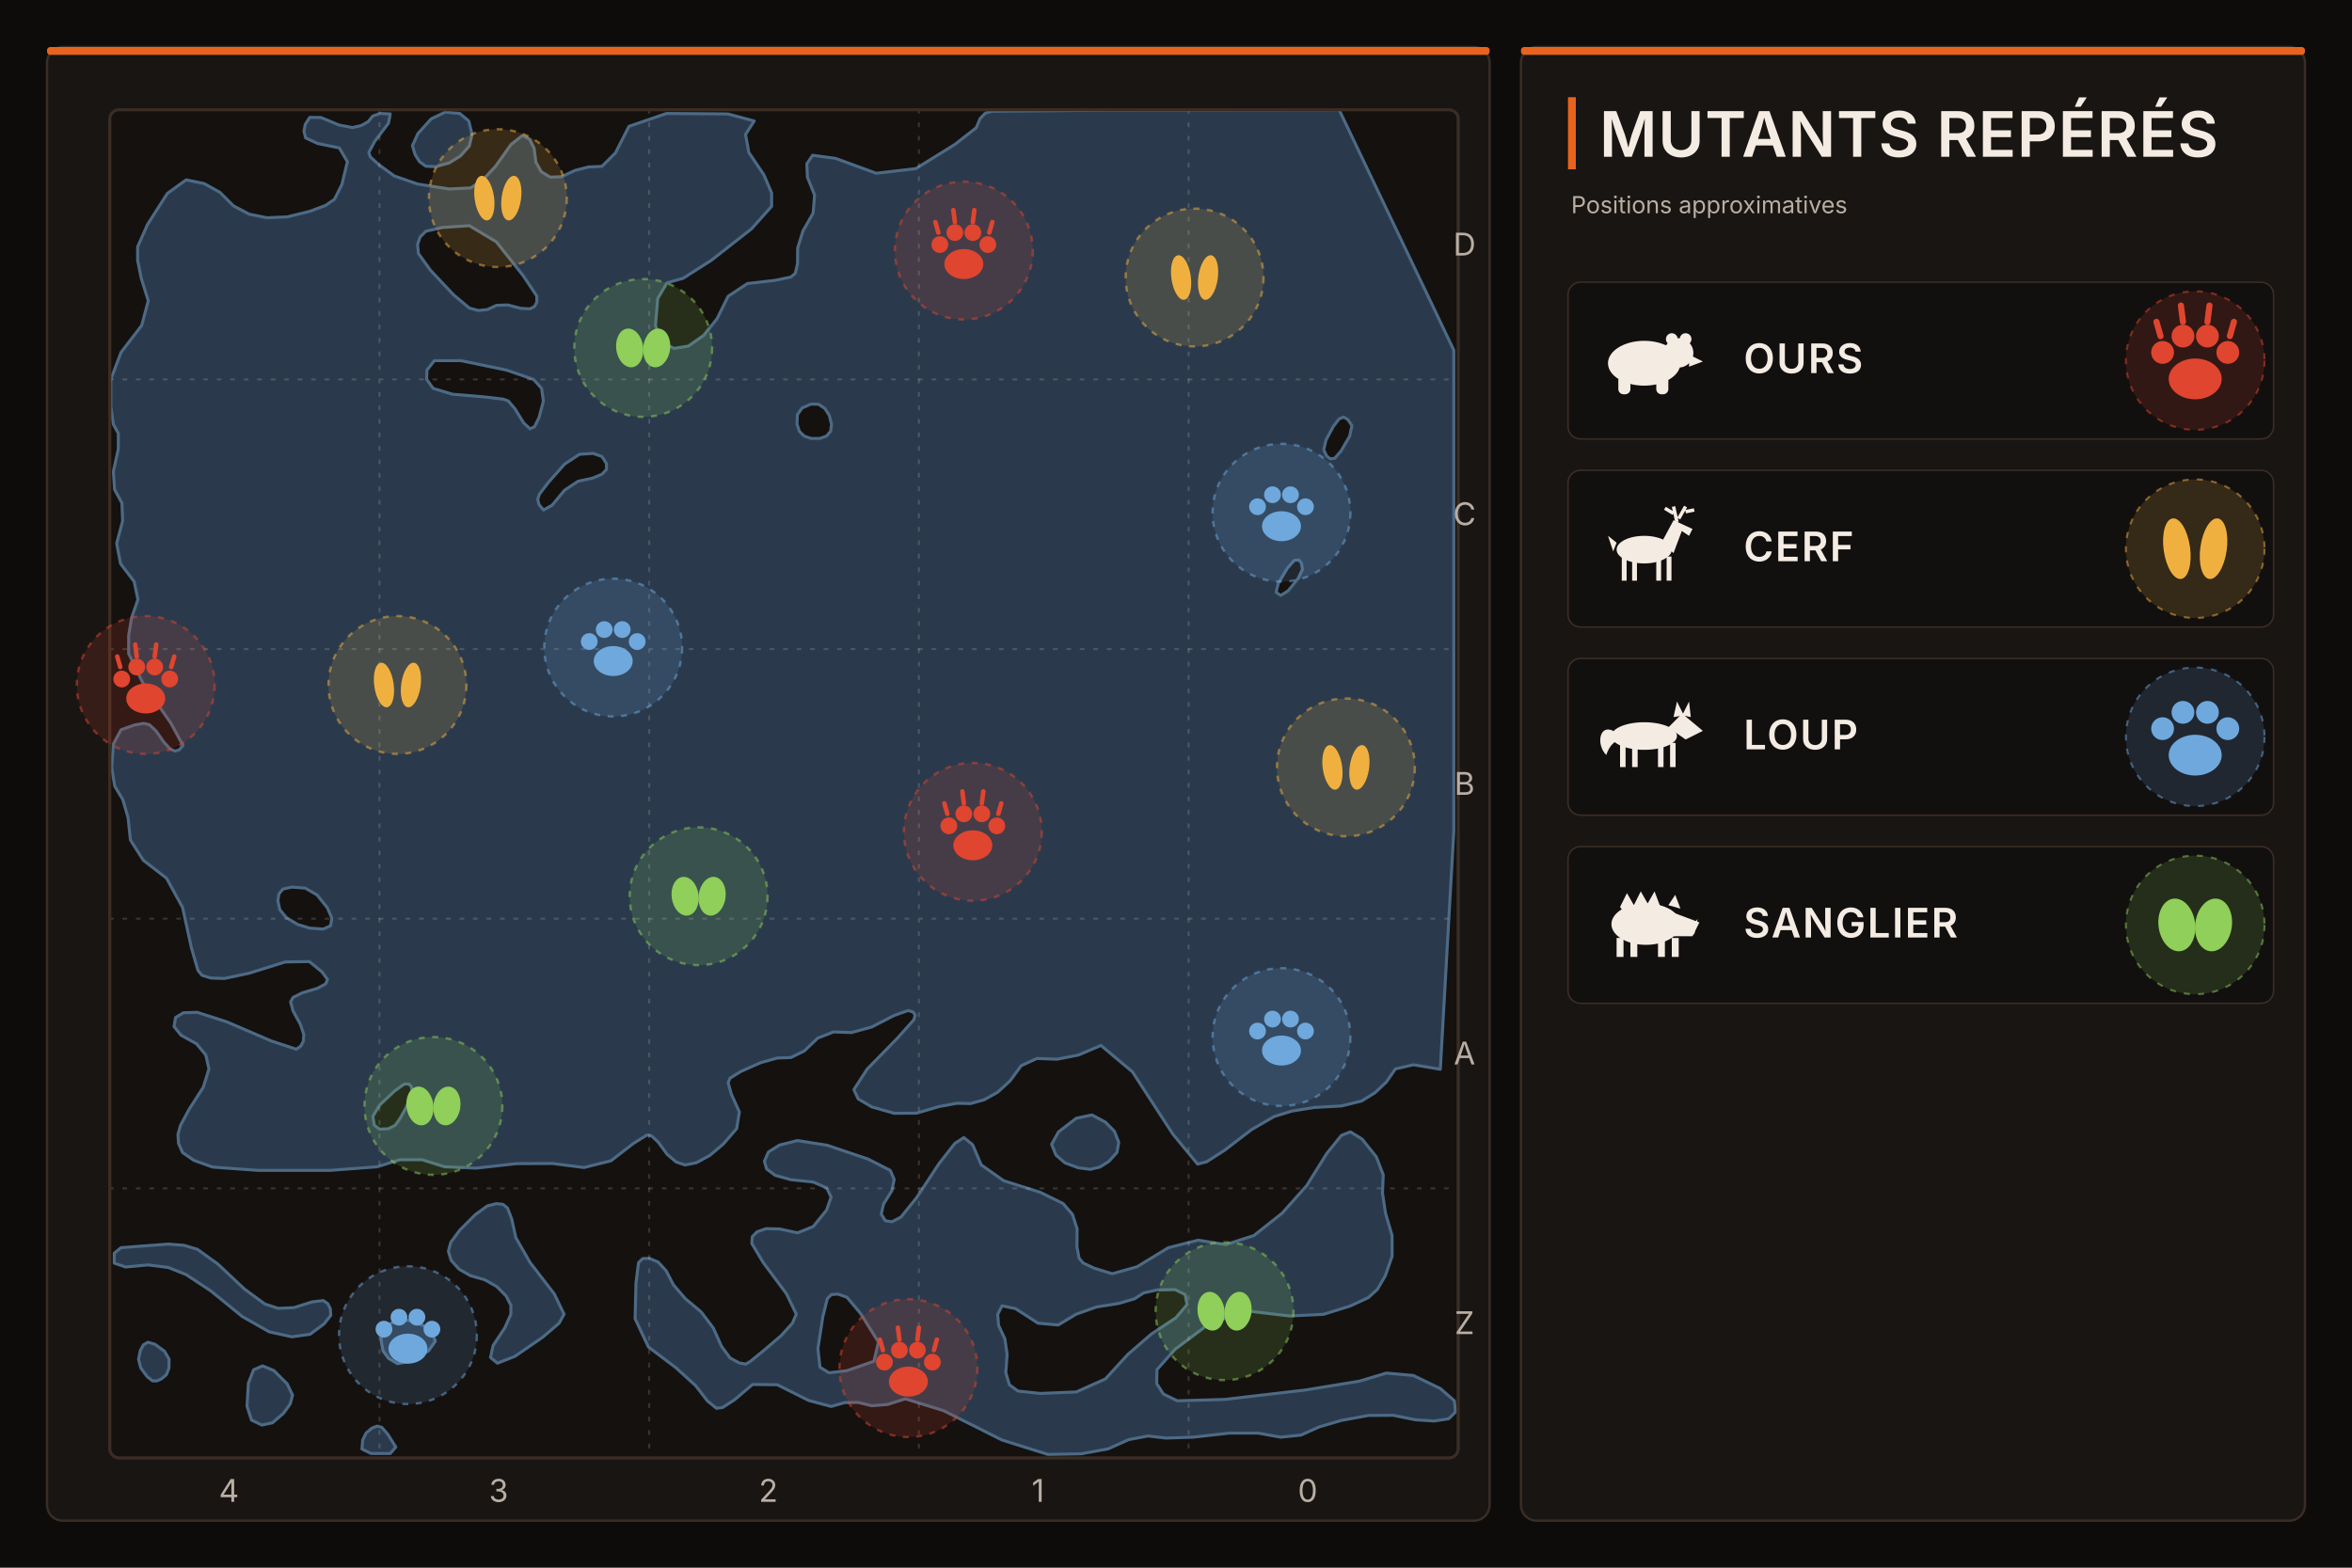
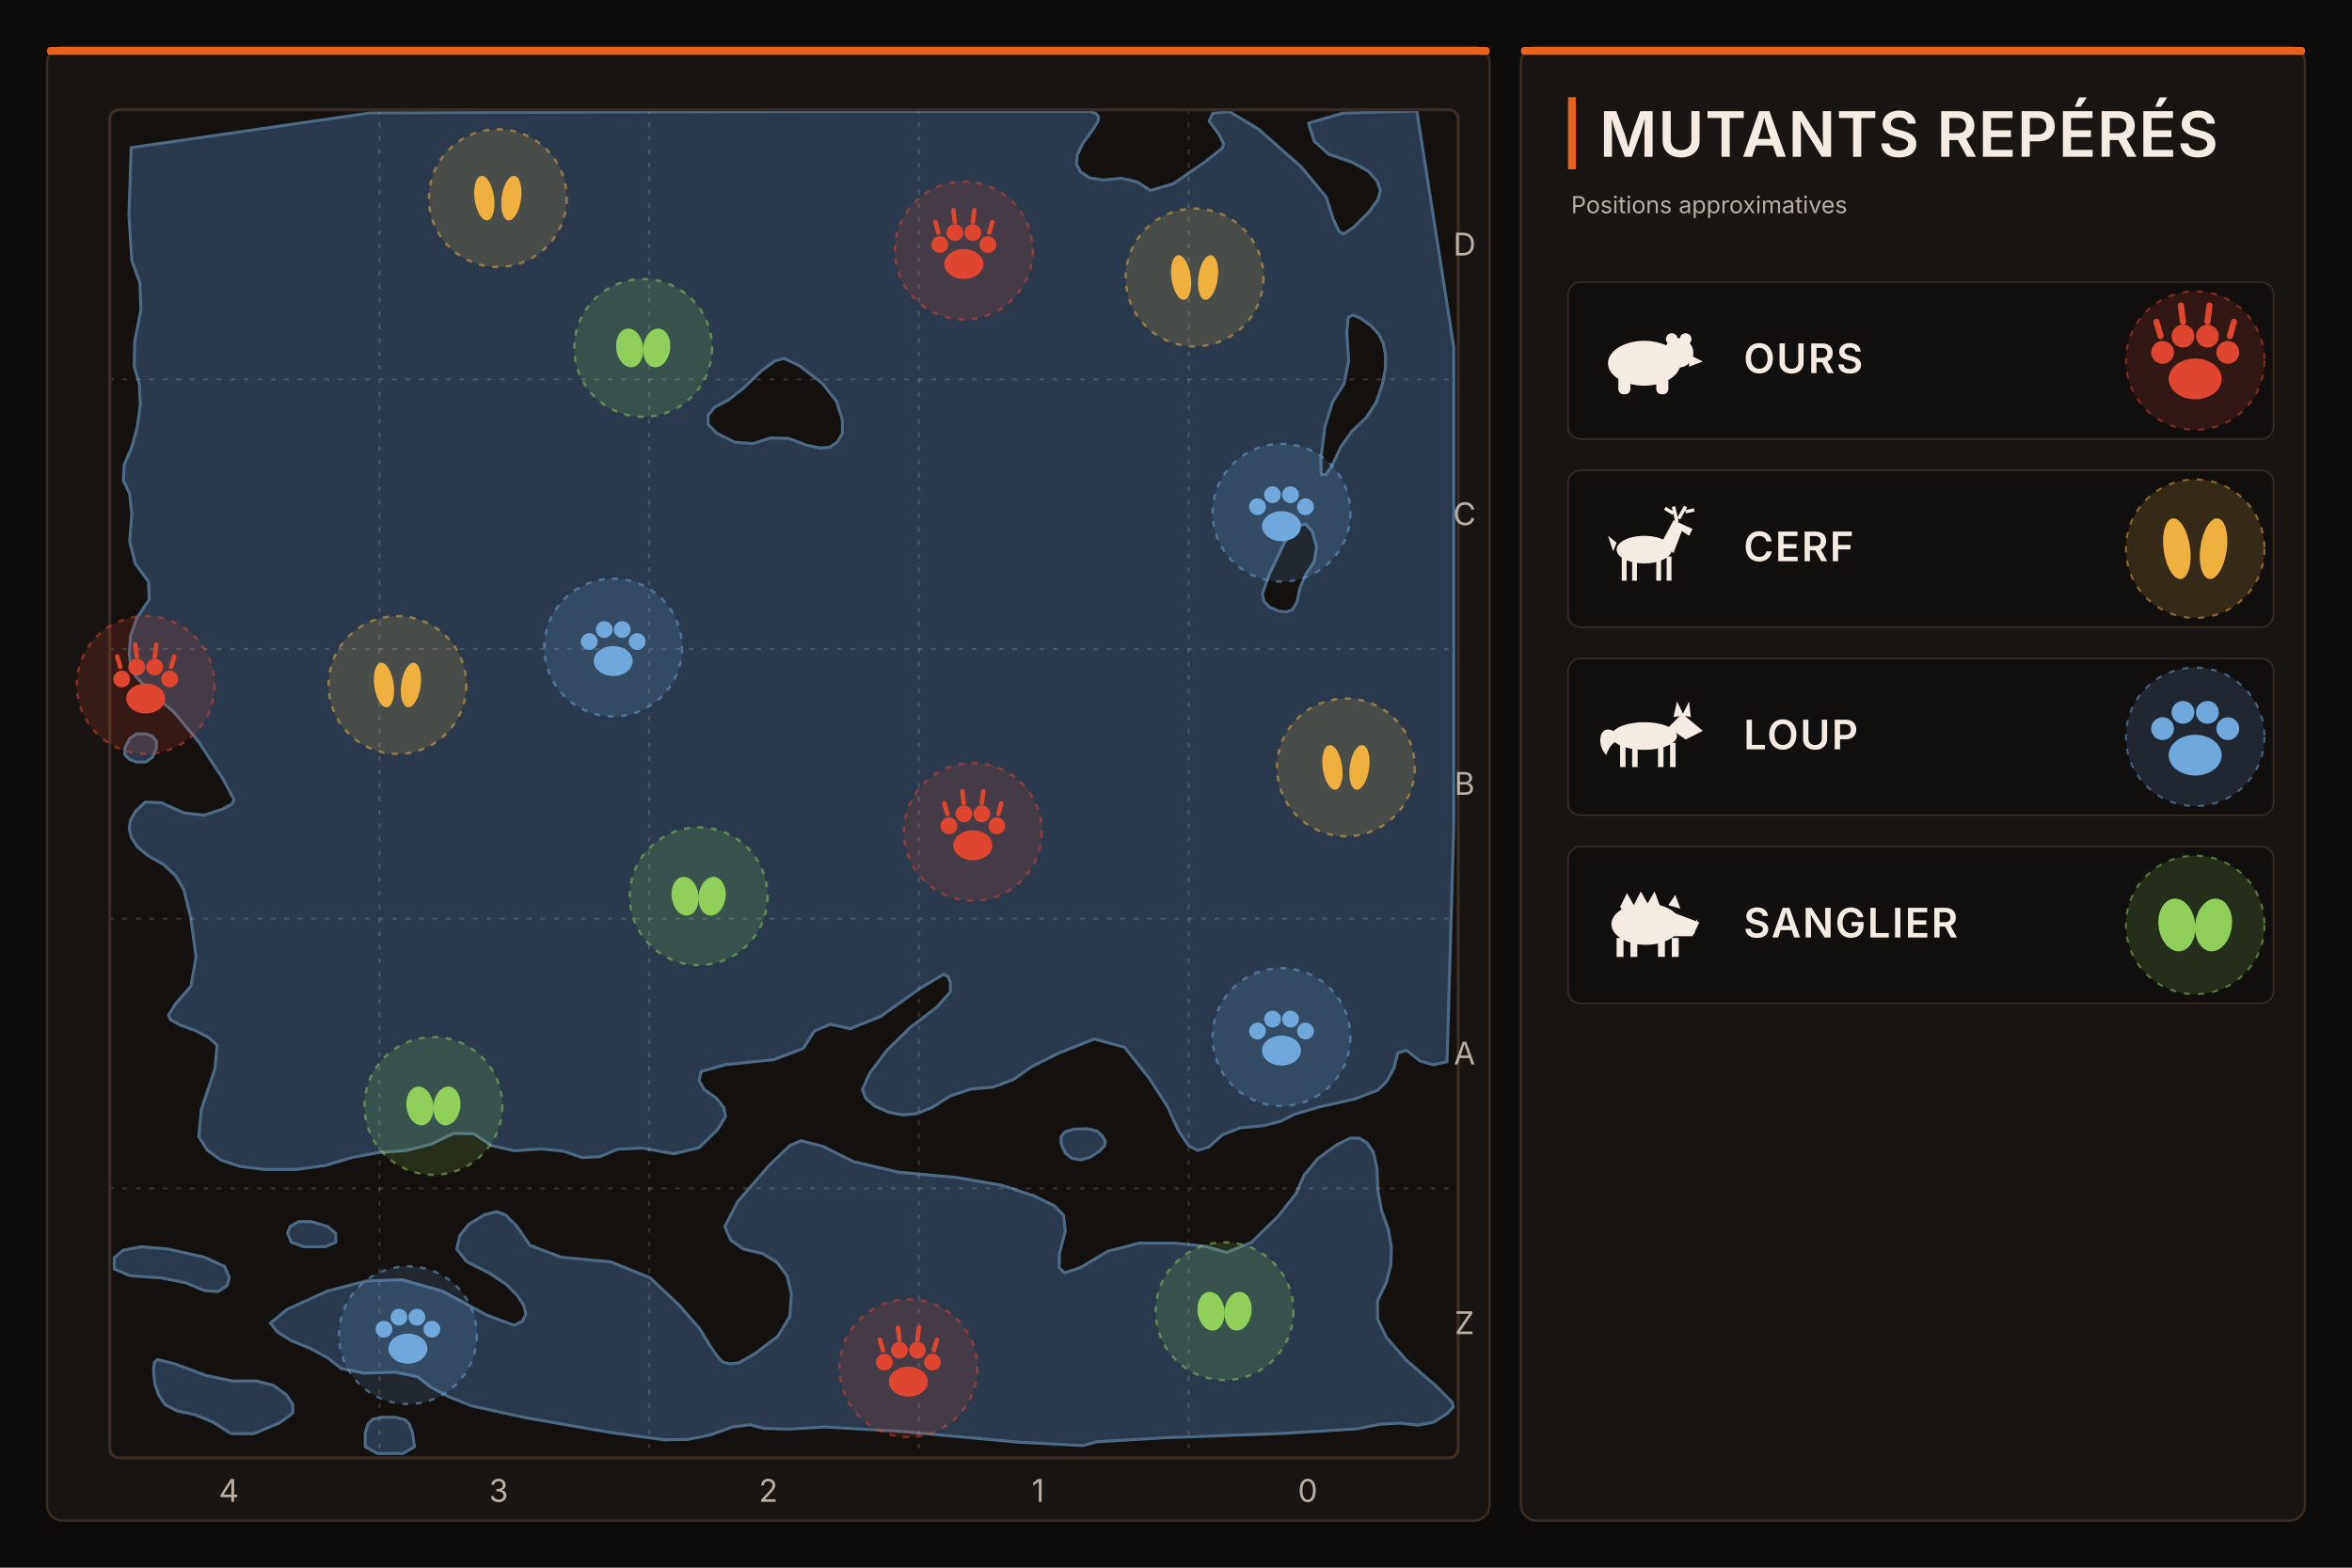
<svg xmlns="http://www.w3.org/2000/svg" viewBox="0 0 1500 1000" role="img" aria-labelledby="ttlm">
  <defs>
    <clipPath id="mapclipm">
      <rect x="0" y="0" width="900" height="900" rx="6" />
    </clipPath>
  </defs>
  <rect width="1500" height="1000" fill="#0d0c0b" />
  <rect x="30" y="30" width="920" height="940" rx="10" fill="#181513" stroke="#3a2d24" stroke-width="1.5" />
  <rect x="30" y="30" width="920" height="5" rx="2" fill="#e8631c" />
  <rect x="970" y="30" width="500" height="940" rx="10" fill="#181513" stroke="#3a2d24" stroke-width="1.5" />
  <rect x="970" y="30" width="500" height="5" rx="2" fill="#e8631c" />
  <g transform="translate(70,70) scale(0.9556)">
    <g clip-path="url(#mapclipm)">
      <rect width="900" height="900" fill="#14110f" />
-       <path d="M133.5 5.1L130.5 9.7L129.6 14.3L130.7 18.8L138.6 22.5L153.2 25.5L158.6 34.7L154.9 50L150 59.7L144 63.9L133.5 67.8L118.5 71.5L105 72.1L93 69.7L82.5 64.1L73.5 55.1L63 49.3L51 46.8L38.4 55.9L25.2 76.6L18.6 91.5L18.6 100.5L21 112.5L25.7 127.5L21.3 144L7.5 162L0.7 180L0.7 198L2.4 210L5.7 216L5.7 226.5L2.4 241.5L3.2 253.5L8.1 262.5L8.6 274.5L4.6 289.5L7.2 303L16.3 315L18.8 327L14.6 339L12.6 351L12.6 363L22 382.5L40.8 409.5L48.9 424.4L46.3 427.3L43.5 428.1L40.5 426.9L36.3 422.4L31 414.8L26.5 410.5L22.8 409.6L16.5 410.7L7.5 413.9L2.4 423.4L1.3 439.1L3.3 451.5L8.7 460.5L12.2 472.5L13.8 487.5L22.4 501L37.9 513L48.6 532.5L54.5 559.5L58.9 574.6L61.6 577.8L67.5 579.6L76.5 579.9L93 576.4L117 568.9L133.2 568.6L141.6 575.5L145.3 580.5L144.1 583.5L138.5 586.5L128.4 589.5L122.4 592.5L120.7 595.5L122.3 601.5L127.2 610.5L129.5 617.3L129.2 621.8L127.5 625L124.5 627.1L108 621.7L78 608.8L58.4 602.5L49.1 602.8L43.9 606L42.9 612L47.6 617.8L57.9 623.5L64.1 631L66.2 640.3L62.4 652.5L52.8 667.5L47.2 678L45.5 684L45.9 690L48.5 696L56.1 701.3L68.7 705.8L99 708L147 708L178.5 705.6L193.5 700.9L208.5 700.9L223.5 705.6L244.5 706.5L271.5 703.5L295.5 703.4L316.5 706.1L334.5 701.6L349.5 690L358.5 684.4L361.5 684.9L366 689.1L372 697.3L378 702.4L384 704.4L391.5 702.9L400.5 698L409.5 690.4L418.4 680.1L420.2 669L414.8 657L412.7 649.5L413.9 646.5L421.1 642L434.4 636.1L445.5 633L454.5 632.7L463.5 628.3L472.5 619.7L483 615.6L495 616L508.5 612.3L523.5 604.6L532.8 601.3L536.3 602.4L537.5 604.5L536.6 607.5L525.9 619.5L505.4 640.5L496.6 654.1L499.5 660.3L508.5 665.6L523.5 669.9L538.5 669.8L553.5 665.4L565.5 663.2L574.5 663.4L583.5 660.9L592.5 655.9L600.8 648.3L608.3 638.1L618.8 633.3L632.3 633.8L646.5 631L661.5 624.6L682.5 642.2L709.5 683.8L726 703.8L732 702.3L744 694.6L762 680.8L777 672.1L789 668.4L804 666L822 665L835.5 661.7L844.5 656.1L852 649L858 640.3L870 637.5L888 640.5L897 481.5L897 160.5L820.5 0.1L667.5 0.3L588.8 1L584.3 2.3L580.8 6L578.3 12L564.1 23.1L538 39.3L511.5 42.4L484.5 32.5L469.1 30.4L465.2 36.1L465.6 45L470.4 57L469.4 69L462.6 81L459.1 92.3L459 102.8L457.5 109.2L454.5 111.7L443.9 113.9L425.6 116L412.7 124.5L405.3 139.5L396.4 150.6L386.1 157.8L376.6 159.3L367.9 155.1L364.2 144L365.7 126L371.9 115.5L382.7 112.5L401.5 100.5L428.3 79.5L441.7 64.5L441.7 55.5L436.6 43.5L426.5 28.5L424.3 16.5L430.1 7.5L412.5 2.8L371.5 2.5L346.5 11.1L337.5 28.8L328.5 37.8L319.5 38.2L310.5 40.5L301.5 44.7L294 45L288 41.4L284.4 35L283.2 25.7L280.2 19.7L275.4 17.2L267.8 23.2L257.5 37.7L248.5 47.4L240.8 52.2L226.5 52.9L205.5 49.6L189.9 44.2L179.6 36.7L173.9 31.5L172.9 28.5L176.9 21L186 9L187.2 2.8L180.4 2.5L175.5 4.2L172.5 7.9L168 10.5L162 11.9L153 10.2L141 5.2ZM214.5 6.1L205.6 16L202 24L203.8 30L206.7 34.6L210.9 37.7L217.5 38L226.5 35.5L234 30.9L239.9 24.3L241.8 16.5L239.6 7.5L233.6 2.5L223.9 1.6ZM211 81.1L207.1 85L205.4 90L206 96L214 107.1L229.3 123.4L240 132.4L246 134L252 133.4L258 130.6L265.5 130.3L274.5 132.6L280.5 132.9L283.5 131.3L285 128.5L285 124.4L276 110.9L258 88.2L240 77.4L222 78.6ZM216.6 167.5L211.7 173.8L211.5 180L215.8 186L228.7 189.9L250.2 191.7L262.7 193.2L266 194.4L270.5 199.7L276.2 209L280.5 213L283.5 211.6L286.5 205.4L289.4 194.5L288.2 186L282.8 180L264.8 173.8L234.3 167.5ZM458.9 203.6L458.7 209.9L460.2 214.6L463.4 217.8L468 219.4L474 219.4L478.4 217.8L481.1 214.6L481.7 210L480.2 204L477.3 199.5L473.1 196.6L468 196.5L462 199.1ZM816.6 211.4L811.7 220.5L810.2 227L812.1 231.1L814.5 233L817.5 232.7L821.8 227.7L827.5 217.9L829 210.9L826.3 206.8L823.5 205.2L820.5 206.3ZM303.6 236.5L292.7 248.8L286.7 256.7L285.6 260.1L286.5 263.6L289.5 267.2L295.2 264L303.5 254L312.5 248L322.2 245.9L328.5 243.3L331.5 240.1L331.5 236.2L328.5 231.5L322.5 229.4L313.5 230ZM786 305.9L779.9 316L778.4 322.1L781.5 324.2L786.3 321.2L793 313.1L796 306.8L795.3 302.5L793.5 300.5L790.5 300.8ZM115.6 520.2L112.9 523.4L112.2 528L113.5 534L117.9 539.3L125.3 543.8L133.5 546.3L142.5 546.9L147.4 544.7L148.2 539.6L145.2 532.7L138.4 524.2L130.5 519.6L121.5 518.9ZM190 655.1L180.1 664.4L175.6 671.9L176.5 677.8L180 680.5L186 680.2L190.5 677.9L193.5 673.7L196.8 667.9L200.4 660.6L201.9 655.3L201.3 652L199.5 650.3L196.5 650.4ZM645 673.2L633.1 682.4L628.6 690.6L631.5 697.8L637.5 703L646.5 706.3L654.3 707.3L660.8 705.8L666.8 702L672.2 696L673.4 689.3L670.5 681.9L664.5 675.8L655.5 671ZM459 688.1L447 691.1L439.6 695.7L436.9 701.9L438.4 707.1L444.1 711.3L454.5 714.2L469.5 715.8L478.5 719.7L481.4 725.9L478.4 734.5L469.5 745.5L459 749.7L447 747.1L438 746.9L432 749L428.8 752.3L428.5 756.8L436.1 769.5L451.7 790.5L458.2 804L455.6 810L448 818.4L435.3 829.2L427.5 835.5L424.5 837.3L420 836.5L414 833.2L408.3 825.5L402.8 813.2L394.7 802.5L384 793.5L376.2 784.4L371.4 775.1L366 769.2L360 766.7L355.6 766.9L352.9 769.6L351.2 783L350.6 807L359.5 825.9L377.8 839.7L391 851.7L398.9 861.9L404.9 866.8L409 866.3L417 861.1L429 850.9L445.5 851.1L466.5 861.6L481.5 865.6L490.5 863L499.5 862.9L508.5 865.1L519 864.3L531 860.5L556.5 868.4L595.5 888L626.1 897.6L648.3 897.2L666.3 893.9L680.1 887.7L693 885.3L705 886.7L723 886.1L747 883.4L766.5 883.4L781.5 886.1L795 884.7L807 879.3L822 874.9L840 871.6L856.5 871.5L871.5 874.5L883.9 875.3L893.6 873.8L898.1 869.3L897.4 861.8L888 853.6L870 844.9L852 843.3L834 848.7L798 854.6L744 860.9L712.4 861.8L703.2 857.3L698.7 850.3L698.9 841L711 827.4L735 809.4L760.5 802L787.5 805.2L810 804.1L828 798.5L840 792.9L846 787.4L851.3 778.3L855.8 765.4L855.8 751.5L851.4 736.5L849.4 723L849.9 711L845.3 699L835.8 687.1L828 682.3L822 684.6L812.3 696.6L798.8 718.2L782.5 736.5L763.6 751.5L744.8 757.5L726.3 754.6L706.5 759.6L685.5 772.4L669 777L657 773.3L649.6 769.8L646.9 766.6L645.5 759L645.6 747L642.5 737.4L636.2 730.1L620.9 722.6L596.6 714.9L581.6 704.3L575.9 690.9L570 686.1L564 690L553.5 703.4L538.5 726.2L528 739.2L522 742.3L517.6 741.6L514.9 737.2L516.4 730.5L522 721.5L523.5 714L520.9 708L506 700.4L478.7 691.2ZM243.9 737.6L233.6 747.9L227.6 756L226 762L227.8 768L233.2 774L240.7 778.3L250.2 781L258.2 785.5L264.5 791.8L267.7 798L267.7 804L263.7 813L255.8 825L254.1 832.9L258.7 836.7L270.3 832.2L288.9 819.4L299.9 810L303.2 804L296.7 790.5L280.5 769.5L271 752.9L268.3 740.6L265.5 733.2L262.5 730.7L258 730.2L252 731.7ZM16.5 758.9L7.5 759.6L3 763.3L3 769.9L10.5 772.5L25.5 771.1L39 772.8L51 777.6L67.5 788.5L88.5 805.6L106.5 815.8L121.5 819.1L133.7 817.4L143 810.5L147.5 804.8L147.2 800.3L145.5 797L142.5 794.9L135 795.8L123 799.6L112.5 800.1L103.5 797.2L90 787.3L72 770.4L58.5 760.7L49.5 758L39 757.2L27 758.1ZM690 789.8L684 793.7L673.5 796.8L658.5 799.2L645 804L633 811.2L619.5 810L604.5 800.3L595.5 798.4L592.6 804.1L593.2 811.5L597.4 820.5L598.9 831L598 843L600.4 851.1L606.1 855.3L621 856.9L645 855.9L664.5 847.2L679.5 830.8L695.2 817.2L711.5 806.4L719 797.6L717.7 790.9L711 787.6L699 787.8ZM481.6 790.9L478.9 793.6L475.9 805.7L472.6 827L474 839.4L480 843.1L492 841.7L510 835.4L513 822.6L501 803.4L492 792.7L486 790.6ZM192 808.1L186 811L182.4 814.1L181.2 817.4L181.2 822.2L182.4 828.5L186 833.4L192 837L200.9 835.4L212.7 828.5L217.3 822L214.8 816L209 811.4L199.7 808.2ZM25.5 822.7L22.5 824.4L20.4 828.2L19.2 834.1L20.7 839.9L24.9 845.6L28.5 848.5L31.5 848.5L34.6 847.1L37.8 844.4L39.5 840L39.6 834L36.5 828.7L30.2 824.1ZM92.5 850.1L91.6 865.4L94.6 874.7L101.5 878L108.6 876.5L115.9 870.2L120.4 864L122 858L118.4 850.5L109.5 841.6L102 838.5L96 841.1ZM175 880L171.1 883.3L168.8 888L168.3 894L174.4 897L187.2 897L190.9 892.7L185.6 884.2L181.5 879.5L178.5 878.7Z" fill="#2a3a4c" fill-rule="evenodd" stroke="#4d6a85" stroke-width="2" stroke-linejoin="round" />
+       <path d="M14.3 25.3L12.8 70.4L14.7 100.5L20.1 115.5L20.8 133.5L16.7 154.5L16.3 171L19.7 183L20.4 196.5L18.4 211.5L14.8 225L9.6 237L9.1 247.5L13.3 256.5L14.7 270L13.3 288L17 303L25.9 315L26.3 327L18.3 339L13.9 351L13 363L14.1 372L17.1 378L26.7 388.1L42.9 402.2L59.2 421.7L75.5 446.6L83 460.5L81.5 463.5L74.8 467L62.9 470.9L49.5 469.4L34.5 462.6L23.8 462.1L17.5 468L13.9 474L13 480L14.5 486L18.4 492L25.6 498L36.1 504L44.1 511.5L49.4 520.5L53.9 538.5L57.6 565.5L54.2 585L43.8 597L39.2 604.5L40.6 607.5L46.7 610.9L57.6 614.8L65.9 619.3L71.7 624.4L70.1 640.5L61.1 667.5L59.4 685.5L65.1 694.5L74.2 701.1L86.7 705.3L103.5 707.4L124.5 707.4L144 704.7L162 699.3L180 696L198 694.7L214.5 690.5L229.5 683.3L243 683.6L255 691.5L270 694.9L288 693.7L303 695.2L315 699.4L327 698.9L339 693.8L355.5 693.1L376.5 696.9L393.2 692.9L405.5 681L411 672L409.7 666L405 660L396.7 654L393.3 648L394.6 642L411.2 637.4L443.1 634.1L462.8 626.6L470.3 614.9L480.8 610.5L494.3 613.4L514.5 605.2L541.5 586L556.5 577.1L559.5 578.7L561 582.6L561 588.9L552 599L534 612.8L519 627.5L507.1 643.2L502.3 654L504.6 660L510.6 665.1L520.2 669.3L529.5 671L538.5 670.1L549 665.9L561 658.3L574.5 653.8L589.5 652.4L603 647.4L615 638.9L633 629.9L657 620.3L677.3 625.8L693.8 646.6L705.8 665.2L713.3 681.6L720 691.4L726 694.7L733.5 692.4L742.5 684.3L754.5 679.6L769.5 678.2L781.5 675.2L790.5 670.6L807 665.7L831 660.3L846.2 654.5L852.5 648.2L857 639.8L859.7 629.5L865.5 627.9L874.5 635L883.5 637.5L892.5 635.5L897 475.8L897 158.6L872.3 0.8L822.8 2.3L800 9L803.9 21L813.6 29.7L829.2 35.1L840 41.1L845.9 47.7L848 54L846.4 60L840.4 68.2L830.1 78.5L823.5 82.9L820.5 81.4L816.6 73.3L811.9 58.4L795.4 38.4L767.1 13.3L747.4 1.3L736.1 2.4L733.7 7.5L740.3 16.5L743.3 22.5L742.6 25.5L731.4 34.5L709.8 49.4L694.5 53.9L685.5 48.1L675 45.7L663 46.9L654 45.5L648 41.6L645.2 36.5L645.7 30.2L649.3 22.5L656 13.5L659.6 7.5L659.9 4.5L657.8 2.3L653.3 1L492 1L174 2.1ZM825.6 148.9L826.8 167.6L823.7 183L816.1 195L811 211.6L808.3 232.7L808.5 243.4L811.5 243.6L815.8 237.6L821.5 225.2L829.1 214.5L838.6 205.5L845.4 195L849.4 183L851.4 172.5L851.4 163.5L850 156L847 150L841.9 144.3L834.6 139L829.5 137.1L826.5 138.7ZM435 174.2L423 185.8L412.6 193.9L403.7 198.6L399.3 204L399.3 210L405.2 216L417.1 221.9L429 222.9L441 219.1L453 219.4L465 223.9L474.2 225.8L480.5 225.3L485.4 222L489 216L488.9 206.9L485 194.6L475.5 182.6L460.5 171L450 166L444 167.6ZM783.9 289.1L773.7 310.4L769.2 323.4L770.4 328.3L774 332L780 334.6L785.1 335.2L789.4 333.7L792.4 328.5L794.2 319.5L798.1 310.5L803.9 301.5L805.4 291.8L802.5 281.3L798 276.6L792 277.8ZM13.4 419.7L10.1 425.9L10.1 430.6L13.4 433.8L18 435.4L24 435.4L28.4 432.3L31.1 426.1L31.1 421.4L28.4 418.2L24 416.6L18 416.6ZM637.6 682.2L634.9 685.4L634.9 690.1L637.6 696.3L642 699.9L648 700.9L654.2 699.3L660.6 695.1L664 691.5L664.3 688.5L662.6 685.3L658.9 681.8L652.5 680.2L643.5 680.5ZM461.3 688.2L453.9 691.4L439.8 705L419 729L410.5 745.5L414.4 754.5L422.8 760.5L435.7 763.5L445.4 769.5L452.1 778.5L454.9 790.5L453.9 805.5L445.8 818.8L430.6 830.3L420 836.4L414 837.1L409.5 836.1L406.5 833.5L401.1 825.9L393.4 813.3L379.9 797.9L360.6 779.7L334.5 769.1L301.5 766L280.5 758.1L271.5 745.1L264 737.6L258 735.6L249.9 737.7L239.7 743.9L233.6 751.5L231.6 760.5L238.2 768.9L253.4 776.6L264.6 784.1L271.9 791.4L276.3 798L277.7 804L275.6 808.5L269.9 811.4L252 804.8L222 788.6L195 781L171 781.9L145.4 788.5L118.3 800.8L107.2 810L112.1 816L121.2 821.7L134.4 827.1L145.5 833.2L154.5 840.2L169.5 843.3L190.5 842.7L205.5 845.8L214.5 852.8L226.5 859.2L241.5 865.2L277.5 873.1L334.5 883L370.5 887.9L385.5 887.6L400.5 884.7L415.5 879.3L427.5 877.8L436.5 880.2L453 880.7L477 879.3L528 882.2L606 889.4L649.5 891.7L658.5 889.2L703.5 886.5L784.5 883.5L832.5 880.5L847.5 877.5L861 876.7L873 878.1L883.5 876.1L892.5 870.4L896.6 866L895.9 862.7L885.4 852.2L865.1 834.5L852 819.5L846.1 807.2L846.1 795L851.9 783L855 771L855.3 759L853.2 747L848.8 735L846.3 721.5L845.7 706.5L843.3 695.9L839.1 689.7L834 686.5L828 686.4L818.7 691L806.1 700.3L797.1 711.2L791.7 723.5L780 738.4L762 756L745.5 762.8L730.5 758.6L711 756.6L687 756.6L666 762L648 772.8L637.2 776.4L633.6 772.8L633.8 763.5L637.7 748.5L636.5 737.8L630.2 731.5L616.5 724.9L595.5 718L565.5 712.8L526.5 709.2L496.5 702.2L475.5 691.8ZM126.1 742.2L120.4 745.4L118.7 750L121.2 756L129.5 759L143.7 759L150.8 756L150.8 750L145.3 745.4L134.4 742.2ZM21 759L9 761.3L3 766.3L3 773.8L13.5 778.3L34.5 779.8L51 783.1L63 788.2L72.1 788.9L78.3 785L79.8 779.4L76.6 772.1L63 765.9L39 760.5ZM31.9 834.3L29.8 836.1L29.2 841.5L30.1 850.5L32.7 858.1L36.9 864.3L45 868.6L57 871.1L69 876.1L81 883.7L95.8 883.8L113.3 876.6L122.1 870L122.1 864L117.8 857.8L109.3 851.5L97.5 848.5L82.5 848.7L64.5 845L43.5 837.2ZM175.4 874.2L172.2 877.4L170.5 883.5L170.5 892.5L178.8 897L195.6 897L203.4 892.5L202.1 883.5L200 877.5L197.1 874.5L191 872.9L181.7 872.7Z" fill="#2a3a4c" fill-rule="evenodd" stroke="#4d6a85" stroke-width="2" stroke-linejoin="round" />
      <path d="M180 0V900M0 180H900" stroke="#f4ece3" stroke-opacity=".16" stroke-width="1.4" stroke-dasharray="2 7" stroke-linecap="round" fill="none" />
      <path d="M360 0V900M0 360H900" stroke="#f4ece3" stroke-opacity=".16" stroke-width="1.4" stroke-dasharray="2 7" stroke-linecap="round" fill="none" />
      <path d="M540 0V900M0 540H900" stroke="#f4ece3" stroke-opacity=".16" stroke-width="1.4" stroke-dasharray="2 7" stroke-linecap="round" fill="none" />
      <path d="M720 0V900M0 720H900" stroke="#f4ece3" stroke-opacity=".16" stroke-width="1.4" stroke-dasharray="2 7" stroke-linecap="round" fill="none" />
    </g>
  </g>
  <rect x="70" y="70" width="860" height="860" rx="6" fill="none" stroke="#3a2d24" stroke-width="2" />
  <text x="146" y="958" text-anchor="middle" font-family="Oswald,Inter,Arial,sans-serif" font-size="20" fill="#b9aea3">4</text>
  <text x="934" y="163" text-anchor="middle" font-family="Oswald,Inter,Arial,sans-serif" font-size="20" fill="#b9aea3">D</text>
  <text x="318" y="958" text-anchor="middle" font-family="Oswald,Inter,Arial,sans-serif" font-size="20" fill="#b9aea3">3</text>
  <text x="934" y="335" text-anchor="middle" font-family="Oswald,Inter,Arial,sans-serif" font-size="20" fill="#b9aea3">C</text>
  <text x="490" y="958" text-anchor="middle" font-family="Oswald,Inter,Arial,sans-serif" font-size="20" fill="#b9aea3">2</text>
  <text x="934" y="507" text-anchor="middle" font-family="Oswald,Inter,Arial,sans-serif" font-size="20" fill="#b9aea3">B</text>
  <text x="662" y="958" text-anchor="middle" font-family="Oswald,Inter,Arial,sans-serif" font-size="20" fill="#b9aea3">1</text>
  <text x="934" y="679" text-anchor="middle" font-family="Oswald,Inter,Arial,sans-serif" font-size="20" fill="#b9aea3">A</text>
  <text x="834" y="958" text-anchor="middle" font-family="Oswald,Inter,Arial,sans-serif" font-size="20" fill="#b9aea3">0</text>
  <text x="934" y="851" text-anchor="middle" font-family="Oswald,Inter,Arial,sans-serif" font-size="20" fill="#b9aea3">Z</text>
  <g transform="translate(70,70) scale(0.9556)">
    <g transform="translate(259,59)">
      <circle r="46" fill="#f0b040" fill-opacity=".16" stroke="#f0b040" stroke-opacity=".5" stroke-width="1.6" stroke-dasharray="4 5" />
      <g fill="#f0b040">
        <ellipse cx="-9" cy="0" rx="6.5" ry="15" transform="rotate(-8 -9 0)" />
        <ellipse cx="9" cy="0" rx="6.5" ry="15" transform="rotate(8 9 0)" />
      </g>
    </g>
    <g transform="translate(724,112)">
      <circle r="46" fill="#f0b040" fill-opacity=".16" stroke="#f0b040" stroke-opacity=".5" stroke-width="1.6" stroke-dasharray="4 5" />
      <g fill="#f0b040">
        <ellipse cx="-9" cy="0" rx="6.5" ry="15" transform="rotate(-8 -9 0)" />
        <ellipse cx="9" cy="0" rx="6.5" ry="15" transform="rotate(8 9 0)" />
      </g>
    </g>
    <g transform="translate(192,384)">
      <circle r="46" fill="#f0b040" fill-opacity=".16" stroke="#f0b040" stroke-opacity=".5" stroke-width="1.6" stroke-dasharray="4 5" />
      <g fill="#f0b040">
        <ellipse cx="-9" cy="0" rx="6.5" ry="15" transform="rotate(-8 -9 0)" />
        <ellipse cx="9" cy="0" rx="6.5" ry="15" transform="rotate(8 9 0)" />
      </g>
    </g>
    <g transform="translate(825,439)">
      <circle r="46" fill="#f0b040" fill-opacity=".16" stroke="#f0b040" stroke-opacity=".5" stroke-width="1.6" stroke-dasharray="4 5" />
      <g fill="#f0b040">
        <ellipse cx="-9" cy="0" rx="6.5" ry="15" transform="rotate(-8 -9 0)" />
        <ellipse cx="9" cy="0" rx="6.5" ry="15" transform="rotate(8 9 0)" />
      </g>
    </g>
    <g transform="translate(570,94)">
      <circle r="46" fill="#e0452f" fill-opacity=".16" stroke="#e0452f" stroke-opacity=".5" stroke-width="1.6" stroke-dasharray="4 5" />
      <g fill="#e0452f">
        <ellipse cx="0" cy="9" rx="13" ry="10" />
        <circle cx="-16" cy="-4" r="5.6" />
        <circle cx="-6" cy="-12" r="5.6" />
        <circle cx="6" cy="-12" r="5.6" />
        <circle cx="16" cy="-4" r="5.6" />
        <path d="M-17,-12 l-2,-7 M-6,-19 l-1,-8 M6,-19 l1,-8 M17,-12 l2,-7" stroke="#e0452f" stroke-width="3" stroke-linecap="round" />
      </g>
    </g>
    <g transform="translate(576,482)">
      <circle r="46" fill="#e0452f" fill-opacity=".16" stroke="#e0452f" stroke-opacity=".5" stroke-width="1.6" stroke-dasharray="4 5" />
      <g fill="#e0452f">
        <ellipse cx="0" cy="9" rx="13" ry="10" />
        <circle cx="-16" cy="-4" r="5.6" />
        <circle cx="-6" cy="-12" r="5.6" />
        <circle cx="6" cy="-12" r="5.6" />
        <circle cx="16" cy="-4" r="5.6" />
        <path d="M-17,-12 l-2,-7 M-6,-19 l-1,-8 M6,-19 l1,-8 M17,-12 l2,-7" stroke="#e0452f" stroke-width="3" stroke-linecap="round" />
      </g>
    </g>
    <g transform="translate(24,384)">
      <circle r="46" fill="#e0452f" fill-opacity=".16" stroke="#e0452f" stroke-opacity=".5" stroke-width="1.6" stroke-dasharray="4 5" />
      <g fill="#e0452f">
        <ellipse cx="0" cy="9" rx="13" ry="10" />
        <circle cx="-16" cy="-4" r="5.6" />
        <circle cx="-6" cy="-12" r="5.6" />
        <circle cx="6" cy="-12" r="5.6" />
        <circle cx="16" cy="-4" r="5.6" />
        <path d="M-17,-12 l-2,-7 M-6,-19 l-1,-8 M6,-19 l1,-8 M17,-12 l2,-7" stroke="#e0452f" stroke-width="3" stroke-linecap="round" />
      </g>
    </g>
    <g transform="translate(533,840)">
      <circle r="46" fill="#e0452f" fill-opacity=".16" stroke="#e0452f" stroke-opacity=".5" stroke-width="1.6" stroke-dasharray="4 5" />
      <g fill="#e0452f">
        <ellipse cx="0" cy="9" rx="13" ry="10" />
        <circle cx="-16" cy="-4" r="5.6" />
        <circle cx="-6" cy="-12" r="5.6" />
        <circle cx="6" cy="-12" r="5.6" />
        <circle cx="16" cy="-4" r="5.6" />
        <path d="M-17,-12 l-2,-7 M-6,-19 l-1,-8 M6,-19 l1,-8 M17,-12 l2,-7" stroke="#e0452f" stroke-width="3" stroke-linecap="round" />
      </g>
    </g>
    <g transform="translate(356,159)">
      <circle r="46" fill="#8fcf5a" fill-opacity=".16" stroke="#8fcf5a" stroke-opacity=".5" stroke-width="1.6" stroke-dasharray="4 5" />
      <g fill="#8fcf5a">
        <ellipse cx="-9" cy="0" rx="9" ry="13" transform="rotate(-8 -9 0)" />
        <ellipse cx="9" cy="0" rx="9" ry="13" transform="rotate(8 9 0)" />
      </g>
    </g>
    <g transform="translate(393,525)">
      <circle r="46" fill="#8fcf5a" fill-opacity=".16" stroke="#8fcf5a" stroke-opacity=".5" stroke-width="1.6" stroke-dasharray="4 5" />
      <g fill="#8fcf5a">
        <ellipse cx="-9" cy="0" rx="9" ry="13" transform="rotate(-8 -9 0)" />
        <ellipse cx="9" cy="0" rx="9" ry="13" transform="rotate(8 9 0)" />
      </g>
    </g>
    <g transform="translate(216,665)">
      <circle r="46" fill="#8fcf5a" fill-opacity=".16" stroke="#8fcf5a" stroke-opacity=".5" stroke-width="1.6" stroke-dasharray="4 5" />
      <g fill="#8fcf5a">
        <ellipse cx="-9" cy="0" rx="9" ry="13" transform="rotate(-8 -9 0)" />
        <ellipse cx="9" cy="0" rx="9" ry="13" transform="rotate(8 9 0)" />
      </g>
    </g>
    <g transform="translate(744,802)">
      <circle r="46" fill="#8fcf5a" fill-opacity=".16" stroke="#8fcf5a" stroke-opacity=".5" stroke-width="1.6" stroke-dasharray="4 5" />
      <g fill="#8fcf5a">
        <ellipse cx="-9" cy="0" rx="9" ry="13" transform="rotate(-8 -9 0)" />
        <ellipse cx="9" cy="0" rx="9" ry="13" transform="rotate(8 9 0)" />
      </g>
    </g>
    <g transform="translate(336,359)">
      <circle r="46" fill="#6fa8dc" fill-opacity=".16" stroke="#6fa8dc" stroke-opacity=".5" stroke-width="1.6" stroke-dasharray="4 5" />
      <g fill="#6fa8dc">
        <ellipse cx="0" cy="9" rx="13" ry="10" />
        <circle cx="-16" cy="-4" r="5.6" />
        <circle cx="-6" cy="-12" r="5.6" />
        <circle cx="6" cy="-12" r="5.6" />
        <circle cx="16" cy="-4" r="5.6" />
      </g>
    </g>
    <g transform="translate(782,269)">
      <circle r="46" fill="#6fa8dc" fill-opacity=".16" stroke="#6fa8dc" stroke-opacity=".5" stroke-width="1.6" stroke-dasharray="4 5" />
      <g fill="#6fa8dc">
        <ellipse cx="0" cy="9" rx="13" ry="10" />
        <circle cx="-16" cy="-4" r="5.6" />
        <circle cx="-6" cy="-12" r="5.6" />
        <circle cx="6" cy="-12" r="5.6" />
        <circle cx="16" cy="-4" r="5.6" />
      </g>
    </g>
    <g transform="translate(782,619)">
      <circle r="46" fill="#6fa8dc" fill-opacity=".16" stroke="#6fa8dc" stroke-opacity=".5" stroke-width="1.6" stroke-dasharray="4 5" />
      <g fill="#6fa8dc">
        <ellipse cx="0" cy="9" rx="13" ry="10" />
        <circle cx="-16" cy="-4" r="5.6" />
        <circle cx="-6" cy="-12" r="5.6" />
        <circle cx="6" cy="-12" r="5.6" />
        <circle cx="16" cy="-4" r="5.6" />
      </g>
    </g>
    <g transform="translate(199,818)">
      <circle r="46" fill="#6fa8dc" fill-opacity=".16" stroke="#6fa8dc" stroke-opacity=".5" stroke-width="1.6" stroke-dasharray="4 5" />
      <g fill="#6fa8dc">
        <ellipse cx="0" cy="9" rx="13" ry="10" />
        <circle cx="-16" cy="-4" r="5.6" />
        <circle cx="-6" cy="-12" r="5.6" />
        <circle cx="6" cy="-12" r="5.6" />
        <circle cx="16" cy="-4" r="5.6" />
      </g>
    </g>
  </g>
  <rect x="1000" y="62" width="5" height="46" fill="#e8631c" />
  <text x="1020" y="100" font-family="Oswald,Inter,Arial,sans-serif" font-weight="600" font-size="40" letter-spacing=".5" fill="#f4ece3">MUTANTS REPÉRÉS</text>
  <text x="1002" y="136" font-family="Inter,Arial,sans-serif" font-size="15" fill="#b9aea3">Positions approximatives</text>
  <rect x="1000" y="180" width="450" height="100" rx="8" fill="#0d0c0b" fill-opacity=".55" stroke="#3a2d24" />
  <g fill="#f4ece3" color="#f4ece3" transform="translate(1020,202) scale(1.1)">
    <ellipse cx="26" cy="27" rx="21" ry="13" />
    <circle cx="46" cy="21" r="8.5" />
    <circle cx="42" cy="13" r="3.4" />
    <circle cx="50" cy="13" r="3.4" />
    <polygon points="52,22 60,26 52,29" />
    <rect x="11" y="34" width="7" height="11" rx="3" />
    <rect x="33" y="34" width="7" height="11" rx="3" />
  </g>
  <text x="1112" y="238" font-family="Oswald,Inter,Arial,sans-serif" font-weight="600" font-size="26" letter-spacing=".04em" fill="#f4ece3">OURS</text>
  <g transform="translate(1400,230) scale(1.3)">
    <circle r="34" fill="#e0452f" fill-opacity=".16" stroke="#e0452f" stroke-opacity=".5" stroke-dasharray="3 4" />
    <g fill="#e0452f">
      <ellipse cx="0" cy="9" rx="13" ry="10" />
      <circle cx="-16" cy="-4" r="5.6" />
      <circle cx="-6" cy="-12" r="5.6" />
      <circle cx="6" cy="-12" r="5.6" />
      <circle cx="16" cy="-4" r="5.6" />
      <path d="M-17,-12 l-2,-7 M-6,-19 l-1,-8 M6,-19 l1,-8 M17,-12 l2,-7" stroke="#e0452f" stroke-width="3" stroke-linecap="round" />
    </g>
  </g>
  <rect x="1000" y="300" width="450" height="100" rx="8" fill="#0d0c0b" fill-opacity=".55" stroke="#3a2d24" />
  <g fill="#f4ece3" color="#f4ece3" transform="translate(1020,322) scale(1.1)">
    <ellipse cx="26" cy="26" rx="16" ry="8" />
    <polygon points="36,22 43,9 49,12 43,28" />
    <polygon points="43,9 54,14 52,18 46,14" />
    <rect x="13" y="30" width="2.8" height="14" />
    <rect x="19" y="30" width="2.8" height="14" />
    <rect x="33" y="30" width="2.8" height="14" />
    <rect x="39" y="30" width="2.8" height="14" />
    <path d="M45,10 L43,1 M43,5 L38,2 M46,8 L50,1 M50,4 L55,3" stroke="currentColor" stroke-width="2" fill="none" />
    <polygon points="10,22 5,18 8,27" />
  </g>
  <text x="1112" y="358" font-family="Oswald,Inter,Arial,sans-serif" font-weight="600" font-size="26" letter-spacing=".04em" fill="#f4ece3">CERF</text>
  <g transform="translate(1400,350) scale(1.3)">
    <circle r="34" fill="#f0b040" fill-opacity=".16" stroke="#f0b040" stroke-opacity=".5" stroke-dasharray="3 4" />
    <g fill="#f0b040">
      <ellipse cx="-9" cy="0" rx="6.5" ry="15" transform="rotate(-8 -9 0)" />
      <ellipse cx="9" cy="0" rx="6.5" ry="15" transform="rotate(8 9 0)" />
    </g>
  </g>
  <rect x="1000" y="420" width="450" height="100" rx="8" fill="#0d0c0b" fill-opacity=".55" stroke="#3a2d24" />
  <g fill="#f4ece3" color="#f4ece3" transform="translate(1020,442) scale(1.1)">
    <ellipse cx="26" cy="25" rx="19" ry="8" />
    <polygon points="40,20 48,12 60,22 50,27" />
    <polygon points="43,14 45,5 49,13" />
    <polygon points="48,13 52,5 53,14" />
    <path d="M8,22 C0,18 -2,30 4,36 C6,30 9,28 12,27 Z" />
    <rect x="12" y="29" width="3.2" height="14" />
    <rect x="19" y="29" width="3.2" height="14" />
    <rect x="34" y="29" width="3.2" height="14" />
    <rect x="41" y="29" width="3.2" height="14" />
  </g>
  <text x="1112" y="478" font-family="Oswald,Inter,Arial,sans-serif" font-weight="600" font-size="26" letter-spacing=".04em" fill="#f4ece3">LOUP</text>
  <g transform="translate(1400,470) scale(1.3)">
    <circle r="34" fill="#6fa8dc" fill-opacity=".16" stroke="#6fa8dc" stroke-opacity=".5" stroke-dasharray="3 4" />
    <g fill="#6fa8dc">
      <ellipse cx="0" cy="9" rx="13" ry="10" />
      <circle cx="-16" cy="-4" r="5.6" />
      <circle cx="-6" cy="-12" r="5.6" />
      <circle cx="6" cy="-12" r="5.6" />
      <circle cx="16" cy="-4" r="5.6" />
    </g>
  </g>
  <rect x="1000" y="540" width="450" height="100" rx="8" fill="#0d0c0b" fill-opacity=".55" stroke="#3a2d24" />
  <g fill="#f4ece3" color="#f4ece3" transform="translate(1020,562) scale(1.1)">
    <ellipse cx="27" cy="25" rx="20" ry="12" />
    <polygon points="12,15 16,7 20,14 24,6 28,13 32,6 35,14 36,16 14,18" />
    <polygon points="42,18 58,24 54,32 42,32" />
    <polygon points="52,28 57,22 55,31" />
    <polygon points="40,14 44,8 47,16" />
    <rect x="10" y="33" width="4" height="11" />
    <rect x="18" y="33" width="4" height="11" />
    <rect x="34" y="33" width="4" height="11" />
    <rect x="42" y="33" width="4" height="11" />
  </g>
  <text x="1112" y="598" font-family="Oswald,Inter,Arial,sans-serif" font-weight="600" font-size="26" letter-spacing=".04em" fill="#f4ece3">SANGLIER</text>
  <g transform="translate(1400,590) scale(1.3)">
    <circle r="34" fill="#8fcf5a" fill-opacity=".16" stroke="#8fcf5a" stroke-opacity=".5" stroke-dasharray="3 4" />
    <g fill="#8fcf5a">
      <ellipse cx="-9" cy="0" rx="9" ry="13" transform="rotate(-8 -9 0)" />
      <ellipse cx="9" cy="0" rx="9" ry="13" transform="rotate(8 9 0)" />
    </g>
  </g>
</svg>
